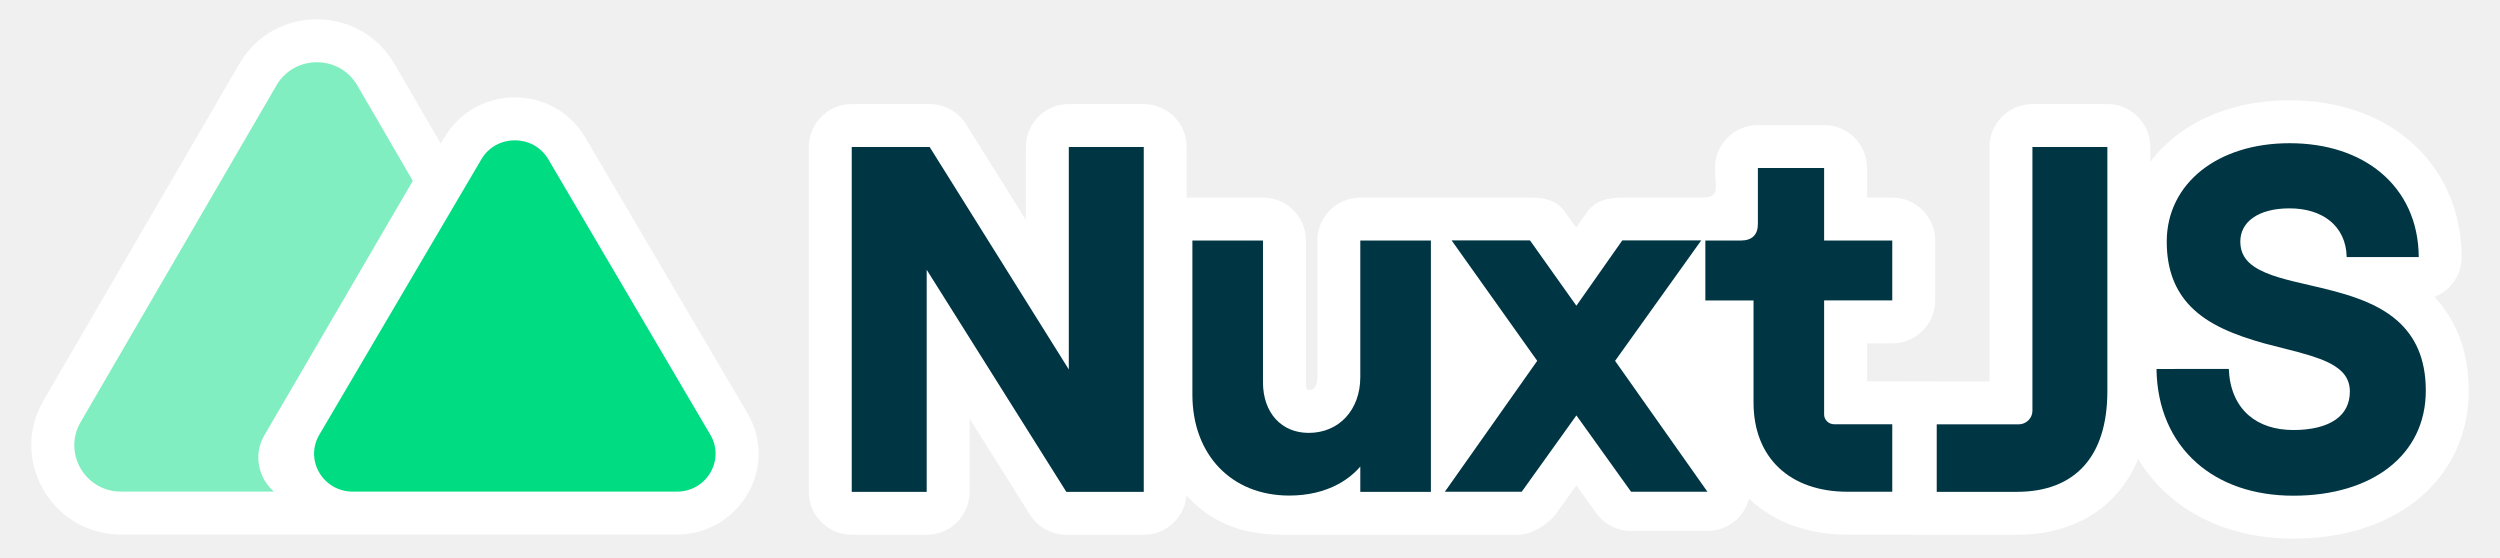
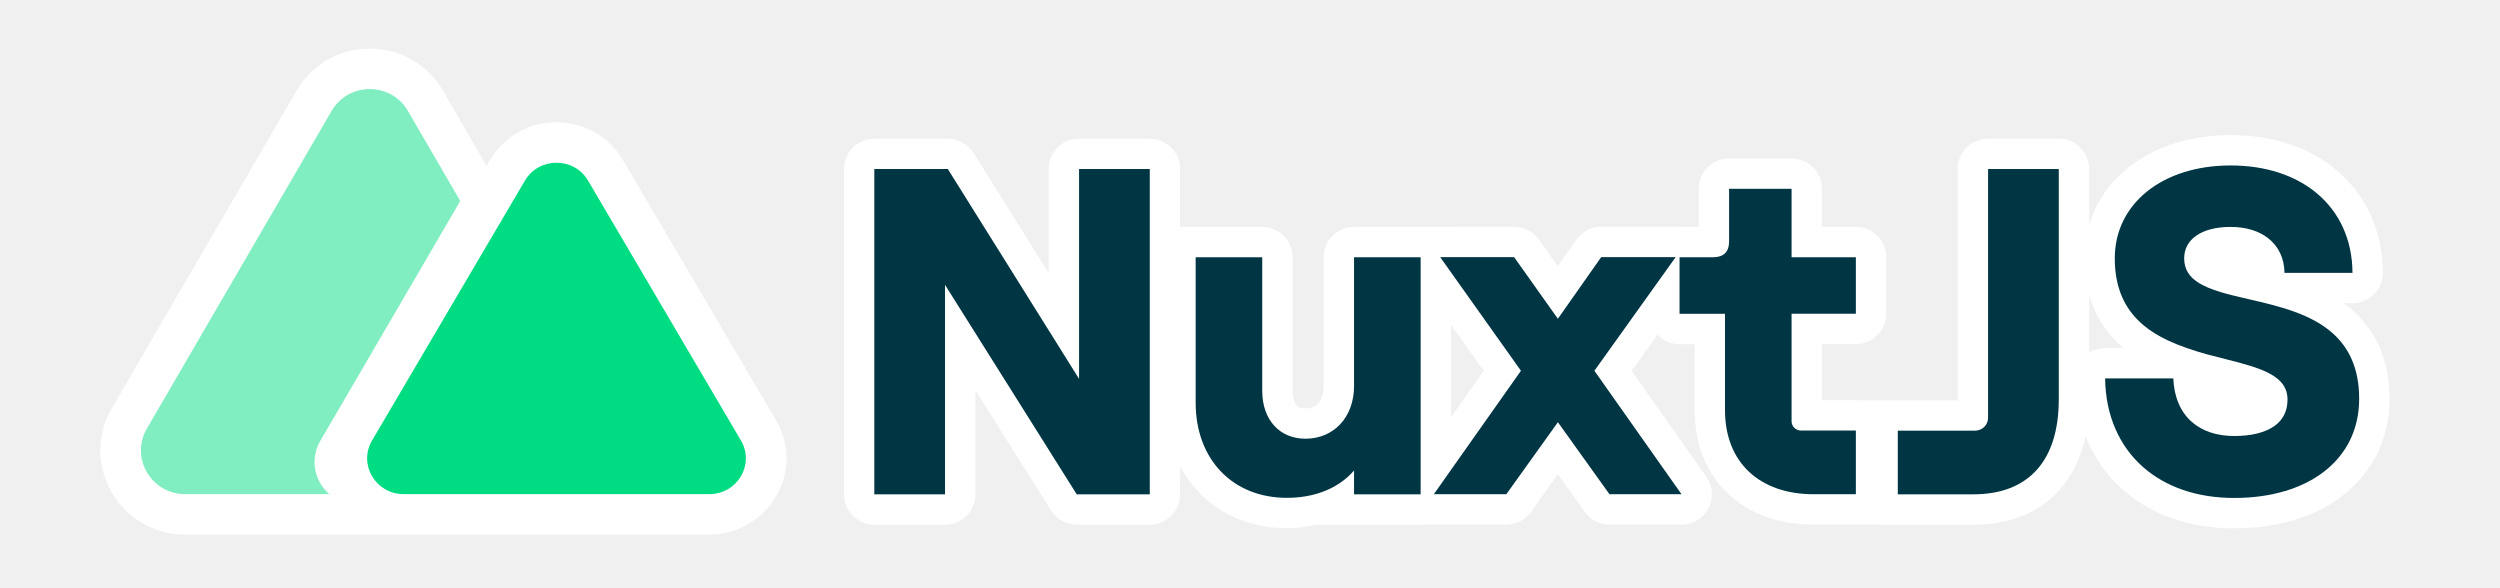
- <svg xmlns="http://www.w3.org/2000/svg" width="233" height="52" viewBox="0 0 233 52" fill="none">
-   <path d="M41.081 13.384L36.758 5.949C33.541 0.418 25.523 0.418 22.306 5.949L4.056 37.329C0.805 42.919 4.899 49.819 11.282 49.819L63.085 49.819C68.819 49.819 72.672 43.625 69.651 38.49L54.548 12.815C51.615 7.831 44.348 7.831 41.416 12.815L41.081 13.384Z" fill="white" />
-   <path fill-rule="evenodd" clip-rule="evenodd" d="M200.407 15.075V13.7C200.407 11.491 198.617 9.7 196.407 9.7H189.422C187.213 9.7 185.422 11.491 185.422 13.7V35.55H180.503C178.985 35.55 177.878 35.54 176.359 35.54H174.008V31.999H176.359C178.569 31.999 180.359 30.208 180.359 27.999V22.417C180.359 20.207 178.569 18.417 176.359 18.417H174.008V15.656C174.008 13.447 172.218 11.656 170.008 11.656H163.835C161.626 11.656 159.835 13.447 159.835 15.656C159.835 17.567 160.379 18.417 158.594 18.417H151.15C149.847 18.417 148.671 18.697 147.922 19.763L146.901 21.215L145.858 19.747C145.108 18.69 143.991 18.417 142.695 18.417C137.39 18.417 132.085 18.417 126.78 18.417C124.571 18.417 122.78 20.208 122.78 22.417V35.152C122.78 35.798 122.577 36.091 122.495 36.18C122.453 36.225 122.407 36.258 122.345 36.284C122.284 36.31 122.167 36.345 121.973 36.345C121.907 36.345 121.86 36.34 121.832 36.335C121.791 36.256 121.71 36.049 121.71 35.641V22.417C121.71 20.208 119.92 18.417 117.71 18.417H111.131C110.951 18.417 110.773 18.429 110.598 18.452V13.7C110.598 11.491 108.808 9.7 106.598 9.7H99.612C97.402 9.7 95.612 11.491 95.612 13.7V20.494L90.035 11.579C89.304 10.41 88.023 9.7 86.644 9.7H79.382C77.172 9.7 75.382 11.491 75.382 13.7V45.839C75.382 48.048 77.172 49.839 79.382 49.839H86.368C88.577 49.839 90.368 48.048 90.368 45.839V39.019L95.995 47.968C96.727 49.132 98.006 49.839 99.381 49.839H106.598C108.69 49.839 110.407 48.233 110.583 46.187C110.615 46.221 110.647 46.255 110.678 46.289L110.703 46.315L110.739 46.352C113.133 48.85 115.919 49.839 119.628 49.839C121.426 49.839 122.672 49.839 123.391 49.839H133.359C136.034 49.839 138.316 49.839 141.454 49.839C142.744 49.839 144.325 48.862 145.076 47.813L146.92 45.239L148.763 47.813C149.514 48.862 150.725 49.484 152.016 49.484H159.133C160.627 49.484 161.997 48.651 162.685 47.325C162.827 47.051 162.935 46.765 163.009 46.473L163.035 46.498C165.464 48.801 168.732 49.83 172.184 49.83H176.359C177.878 49.83 178.985 49.839 180.503 49.839H187.97C191.501 49.839 194.845 48.743 197.24 46.058C198.107 45.087 198.777 43.985 199.273 42.784C200.03 44.028 200.97 45.157 202.087 46.143C205.139 48.838 209.217 50.199 213.746 50.199C218.061 50.199 222.102 49.085 225.147 46.694C228.265 44.245 230.085 40.653 230.085 36.401C230.085 32.721 228.907 29.832 226.89 27.679C227.4 27.478 227.869 27.173 228.263 26.776C229.014 26.021 229.433 24.998 229.427 23.933C229.401 19.524 227.636 15.669 224.446 13.009C221.509 10.561 217.628 9.347 213.387 9.347C209.313 9.347 205.546 10.484 202.702 12.737C201.831 13.426 201.061 14.21 200.407 15.075Z" fill="white" />
-   <path d="M86.644 13.7L99.612 34.433V13.7H106.598V45.839H99.381L86.368 25.143V45.839H79.382V13.7H86.644Z" fill="#003543" />
-   <path d="M117.71 22.417V35.641C117.71 37.04 118.135 38.233 118.9 39.068C119.644 39.881 120.706 40.345 121.973 40.345C123.379 40.345 124.576 39.814 125.421 38.907C126.286 37.978 126.78 36.665 126.78 35.152V22.417H133.359V45.839H126.78V43.484C126.204 44.149 125.508 44.7 124.711 45.129C123.43 45.817 121.886 46.186 120.16 46.186C117.439 46.186 115.198 45.223 113.626 43.584C112.041 41.93 111.131 39.577 111.131 36.789V22.417H117.71Z" fill="#003543" />
-   <path d="M142.597 22.408L146.918 28.494L151.195 22.408H158.552L150.526 33.632L159.133 45.83H152.016L146.92 38.715L141.824 45.83H134.66L143.269 33.631L135.292 22.408H142.597Z" fill="#003543" />
-   <path d="M170.008 15.656V22.417H176.359V27.999H170.008V38.63C170.008 38.87 170.106 39.099 170.28 39.27C170.456 39.443 170.696 39.54 170.945 39.54H176.359V45.83H172.184C169.509 45.83 167.311 45.04 165.787 43.595C164.292 42.178 163.429 40.122 163.429 37.504V28.004H158.939V22.417H162.256C162.755 22.417 163.161 22.289 163.435 22.021C163.708 21.754 163.835 21.359 163.835 20.88V15.656H170.008Z" fill="#003543" />
-   <path d="M196.407 13.7V36.441C196.407 39.547 195.636 41.848 194.255 43.396C192.807 45.019 190.678 45.839 187.97 45.839H180.503V39.55H188.125C188.47 39.55 188.802 39.416 189.046 39.176C189.287 38.94 189.422 38.62 189.422 38.286V13.7H196.407Z" fill="#003543" />
-   <path d="M213.387 13.347C216.88 13.347 219.798 14.343 221.885 16.082C224.115 17.941 225.408 20.653 225.427 23.956H218.709C218.689 22.527 218.117 21.333 217.095 20.534C216.177 19.817 214.908 19.419 213.376 19.419C211.944 19.419 210.774 19.728 209.964 20.302C209.215 20.833 208.796 21.596 208.796 22.521C208.796 23.603 209.303 24.331 210.116 24.871C211.351 25.692 213.23 26.111 215.244 26.576C218.15 27.247 221.32 28.004 223.463 29.918C225.037 31.324 226.085 33.34 226.085 36.401C226.085 39.422 224.831 41.856 222.676 43.548C220.51 45.249 217.415 46.199 213.746 46.199C210.015 46.199 206.933 45.086 204.734 43.145C202.39 41.075 201.035 38.058 200.985 34.389L207.725 34.384C207.792 36.206 208.424 37.696 209.558 38.692C210.581 39.589 212.002 40.077 213.744 40.077C215.378 40.077 216.761 39.765 217.712 39.09C218.537 38.504 219.007 37.637 219.007 36.486C219.007 35.679 218.711 35.067 218.201 34.584C217.526 33.943 216.511 33.516 215.332 33.146C214.581 32.91 213.763 32.7 212.915 32.487C211.969 32.249 211.487 32.126 211 31.995C208.311 31.238 205.823 30.278 204.144 28.542C202.79 27.14 201.94 25.238 201.94 22.516C201.943 19.799 203.135 17.496 205.185 15.872C207.191 14.284 210.031 13.347 213.387 13.347Z" fill="#003543" />
-   <path d="M33.3 7.96C31.625 5.081 27.439 5.081 25.764 7.96L7.514 39.34C5.839 42.22 7.932 45.819 11.282 45.819H25.529C24.098 44.568 23.568 42.404 24.651 40.548L38.473 16.855L33.3 7.96Z" fill="#80EEC0" />
-   <path d="M44.864 14.844C46.249 12.488 49.714 12.488 51.1 14.844L66.204 40.518C67.59 42.874 65.857 45.819 63.086 45.819H32.878C30.106 45.819 28.374 42.874 29.76 40.518L44.864 14.844Z" fill="#00DC82" />
+ <svg xmlns="http://www.w3.org/2000/svg" width="247" height="58" viewBox="0 0 247 58" fill="none">
+   <path fill-rule="evenodd" clip-rule="evenodd" d="M232.427 29.956C233.225 29.956 233.991 29.637 234.554 29.071C235.117 28.505 235.431 27.737 235.427 26.939C235.403 22.806 233.756 19.237 230.806 16.778C228.081 14.507 224.441 13.347 220.387 13.347C216.492 13.347 212.957 14.434 210.322 16.52C208.442 18.009 207.078 19.965 206.407 22.235V16.7C206.407 15.043 205.064 13.7 203.407 13.7H196.422C194.766 13.7 193.422 15.043 193.422 16.7V39.55C188.951 39.55 184.48 39.54 180.008 39.54V33.999H183.359C185.016 33.999 186.359 32.656 186.359 30.999V25.417C186.359 23.76 185.016 22.417 183.359 22.417H180.008V18.656C180.008 16.999 178.665 15.656 177.008 15.656H170.835C169.179 15.656 167.835 16.999 167.835 18.656V22.417H165.939C165.897 22.417 165.854 22.418 165.812 22.419C165.726 22.412 165.639 22.408 165.552 22.408H158.195C157.218 22.408 156.302 22.884 155.74 23.683L153.905 26.294L152.043 23.671C151.48 22.879 150.568 22.408 149.597 22.408C144.325 22.408 139.053 22.417 133.78 22.417C132.124 22.417 130.78 23.76 130.78 25.417V38.152C130.78 39.015 130.505 39.563 130.226 39.861C129.975 40.131 129.587 40.345 128.973 40.345C128.475 40.345 128.241 40.183 128.113 40.043C127.95 39.864 127.71 39.445 127.71 38.641V25.417C127.71 23.76 126.367 22.417 124.71 22.417H118.131C117.571 22.417 117.596 22.417 116.598 22.417V16.7C116.598 15.043 115.255 13.7 113.598 13.7H106.612C104.955 13.7 103.612 15.043 103.612 16.7V26.979L96.188 15.109C95.639 14.232 94.678 13.7 93.644 13.7H86.382C84.725 13.7 83.382 15.043 83.382 16.7V48.839C83.382 50.495 84.725 51.839 86.382 51.839H93.368C95.025 51.839 96.368 50.495 96.368 48.839V38.55L103.841 50.435C104.39 51.309 105.349 51.839 106.381 51.839H113.598C115.255 51.839 116.598 50.495 116.598 48.839V46.064C117.096 47.012 117.717 47.885 118.461 48.66C120.649 50.943 123.698 52.186 127.16 52.186C128.962 52.186 129.6 51.839 130.278 51.839C135.293 51.839 143.81 51.83 148.824 51.83C149.792 51.83 150.7 51.363 151.263 50.576L153.92 46.867L156.576 50.576C157.14 51.363 158.048 51.83 159.016 51.83H166.133C167.254 51.83 168.281 51.205 168.797 50.21C169.312 49.215 169.231 48.016 168.584 47.1L161.206 36.643L163.762 33.068C164.309 33.644 165.082 34.004 165.939 34.004H167.429V40.504C167.429 43.812 168.54 46.703 170.723 48.772C172.926 50.861 175.926 51.83 179.184 51.83C184.446 51.83 189.708 51.839 194.97 51.839C198.295 51.839 201.335 50.812 203.494 48.393C204.792 46.937 205.623 45.137 206.053 43.09C206.854 45.136 208.097 46.936 209.749 48.394C212.588 50.9 216.416 52.199 220.746 52.199C224.899 52.199 228.704 51.126 231.529 48.907C234.406 46.648 236.085 43.345 236.085 39.401C236.085 35.544 234.715 32.693 232.461 30.68C232.172 30.422 231.871 30.181 231.56 29.956H232.427ZM206.407 34.837C206.877 34.547 207.421 34.389 207.983 34.389L209.801 34.387C209.519 34.149 209.247 33.896 208.987 33.627C207.785 32.382 206.904 30.886 206.407 29.114V34.837ZM143.359 32.089V41.218L146.592 36.637L143.359 32.089Z" fill="white" />
+   <path d="M48.081 16.384L43.758 8.949C40.541 3.418 32.523 3.418 29.306 8.949L11.056 40.329C7.805 45.919 11.899 52.819 18.282 52.819L70.085 52.819C75.819 52.819 79.672 46.625 76.651 41.49L61.548 15.815C58.615 10.831 51.348 10.831 48.416 15.815L48.081 16.384Z" fill="white" />
+   <path d="M93.644 16.7L106.612 37.433V16.7H113.598V48.839H106.381L93.368 28.143V48.839H86.382V16.7H93.644Z" fill="#003543" />
+   <path d="M124.71 25.417V38.641C124.71 40.04 125.135 41.233 125.9 42.068C126.644 42.881 127.706 43.345 128.973 43.345C130.379 43.345 131.576 42.814 132.421 41.907C133.286 40.978 133.78 39.665 133.78 38.152V25.417H140.359V48.839H133.78V46.484C133.204 47.149 132.508 47.7 131.711 48.129C130.43 48.817 128.886 49.186 127.16 49.186C124.439 49.186 122.198 48.223 120.626 46.584C119.041 44.93 118.131 42.577 118.131 39.789V25.417H124.71Z" fill="#003543" />
+   <path d="M149.597 25.408L153.918 31.494L158.195 25.408H165.552L157.526 36.632L166.133 48.83H159.016L153.92 41.715L148.824 48.83H141.66L150.269 36.631L142.292 25.408H149.597Z" fill="#003543" />
+   <path d="M177.008 18.656V25.417H183.359V30.999H177.008V41.63C177.008 41.87 177.106 42.099 177.28 42.27C177.456 42.443 177.696 42.54 177.945 42.54H183.359V48.83H179.184C176.509 48.83 174.311 48.04 172.787 46.595C171.292 45.178 170.429 43.122 170.429 40.504V31.004H165.939V25.417H169.256C169.755 25.417 170.161 25.289 170.435 25.021C170.708 24.754 170.835 24.359 170.835 23.88V18.656H177.008Z" fill="#003543" />
+   <path d="M203.407 16.7V39.441C203.407 42.547 202.636 44.848 201.255 46.396C199.807 48.019 197.678 48.839 194.97 48.839H187.503V42.55H195.125C195.47 42.55 195.802 42.416 196.046 42.176C196.287 41.94 196.422 41.62 196.422 41.286V16.7H203.407Z" fill="#003543" />
+   <path d="M220.387 16.347C223.88 16.347 226.798 17.343 228.885 19.082C231.115 20.941 232.408 23.653 232.427 26.956H225.709C225.689 25.527 225.117 24.333 224.095 23.534C223.177 22.817 221.908 22.419 220.376 22.419C218.944 22.419 217.774 22.728 216.964 23.302C216.215 23.833 215.796 24.596 215.796 25.521C215.796 26.603 216.303 27.331 217.116 27.871C218.351 28.692 220.23 29.111 222.244 29.576C225.15 30.247 228.32 31.004 230.463 32.918C232.037 34.324 233.085 36.34 233.085 39.401C233.085 42.422 231.831 44.856 229.676 46.548C227.51 48.249 224.415 49.199 220.746 49.199C217.015 49.199 213.933 48.086 211.734 46.145C209.39 44.075 208.035 41.058 207.985 37.389L214.725 37.384C214.792 39.206 215.424 40.696 216.558 41.692C217.581 42.589 219.002 43.077 220.744 43.077C222.378 43.077 223.761 42.765 224.712 42.09C225.537 41.504 226.007 40.637 226.007 39.486C226.007 38.679 225.711 38.067 225.201 37.584C224.526 36.943 223.511 36.516 222.332 36.146C221.581 35.91 220.763 35.7 219.915 35.487C218.969 35.249 218.487 35.126 218 34.995C215.311 34.238 212.823 33.278 211.144 31.542C209.79 30.14 208.94 28.238 208.94 25.516C208.943 22.799 210.135 20.496 212.185 18.872C214.191 17.284 217.031 16.347 220.387 16.347Z" fill="#003543" />
+   <path d="M40.3 10.96C38.625 8.081 34.439 8.081 32.764 10.96L14.514 42.34C12.839 45.22 14.932 48.819 18.282 48.819H32.529C31.098 47.568 30.568 45.404 31.651 43.548L45.473 19.855L40.3 10.96Z" fill="#80EEC0" />
+   <path d="M51.864 17.844C53.249 15.488 56.714 15.488 58.1 17.844L73.204 43.518C74.59 45.874 72.857 48.819 70.085 48.819H39.878C37.106 48.819 35.374 45.874 36.76 43.518L51.864 17.844Z" fill="#00DC82" />
</svg>
